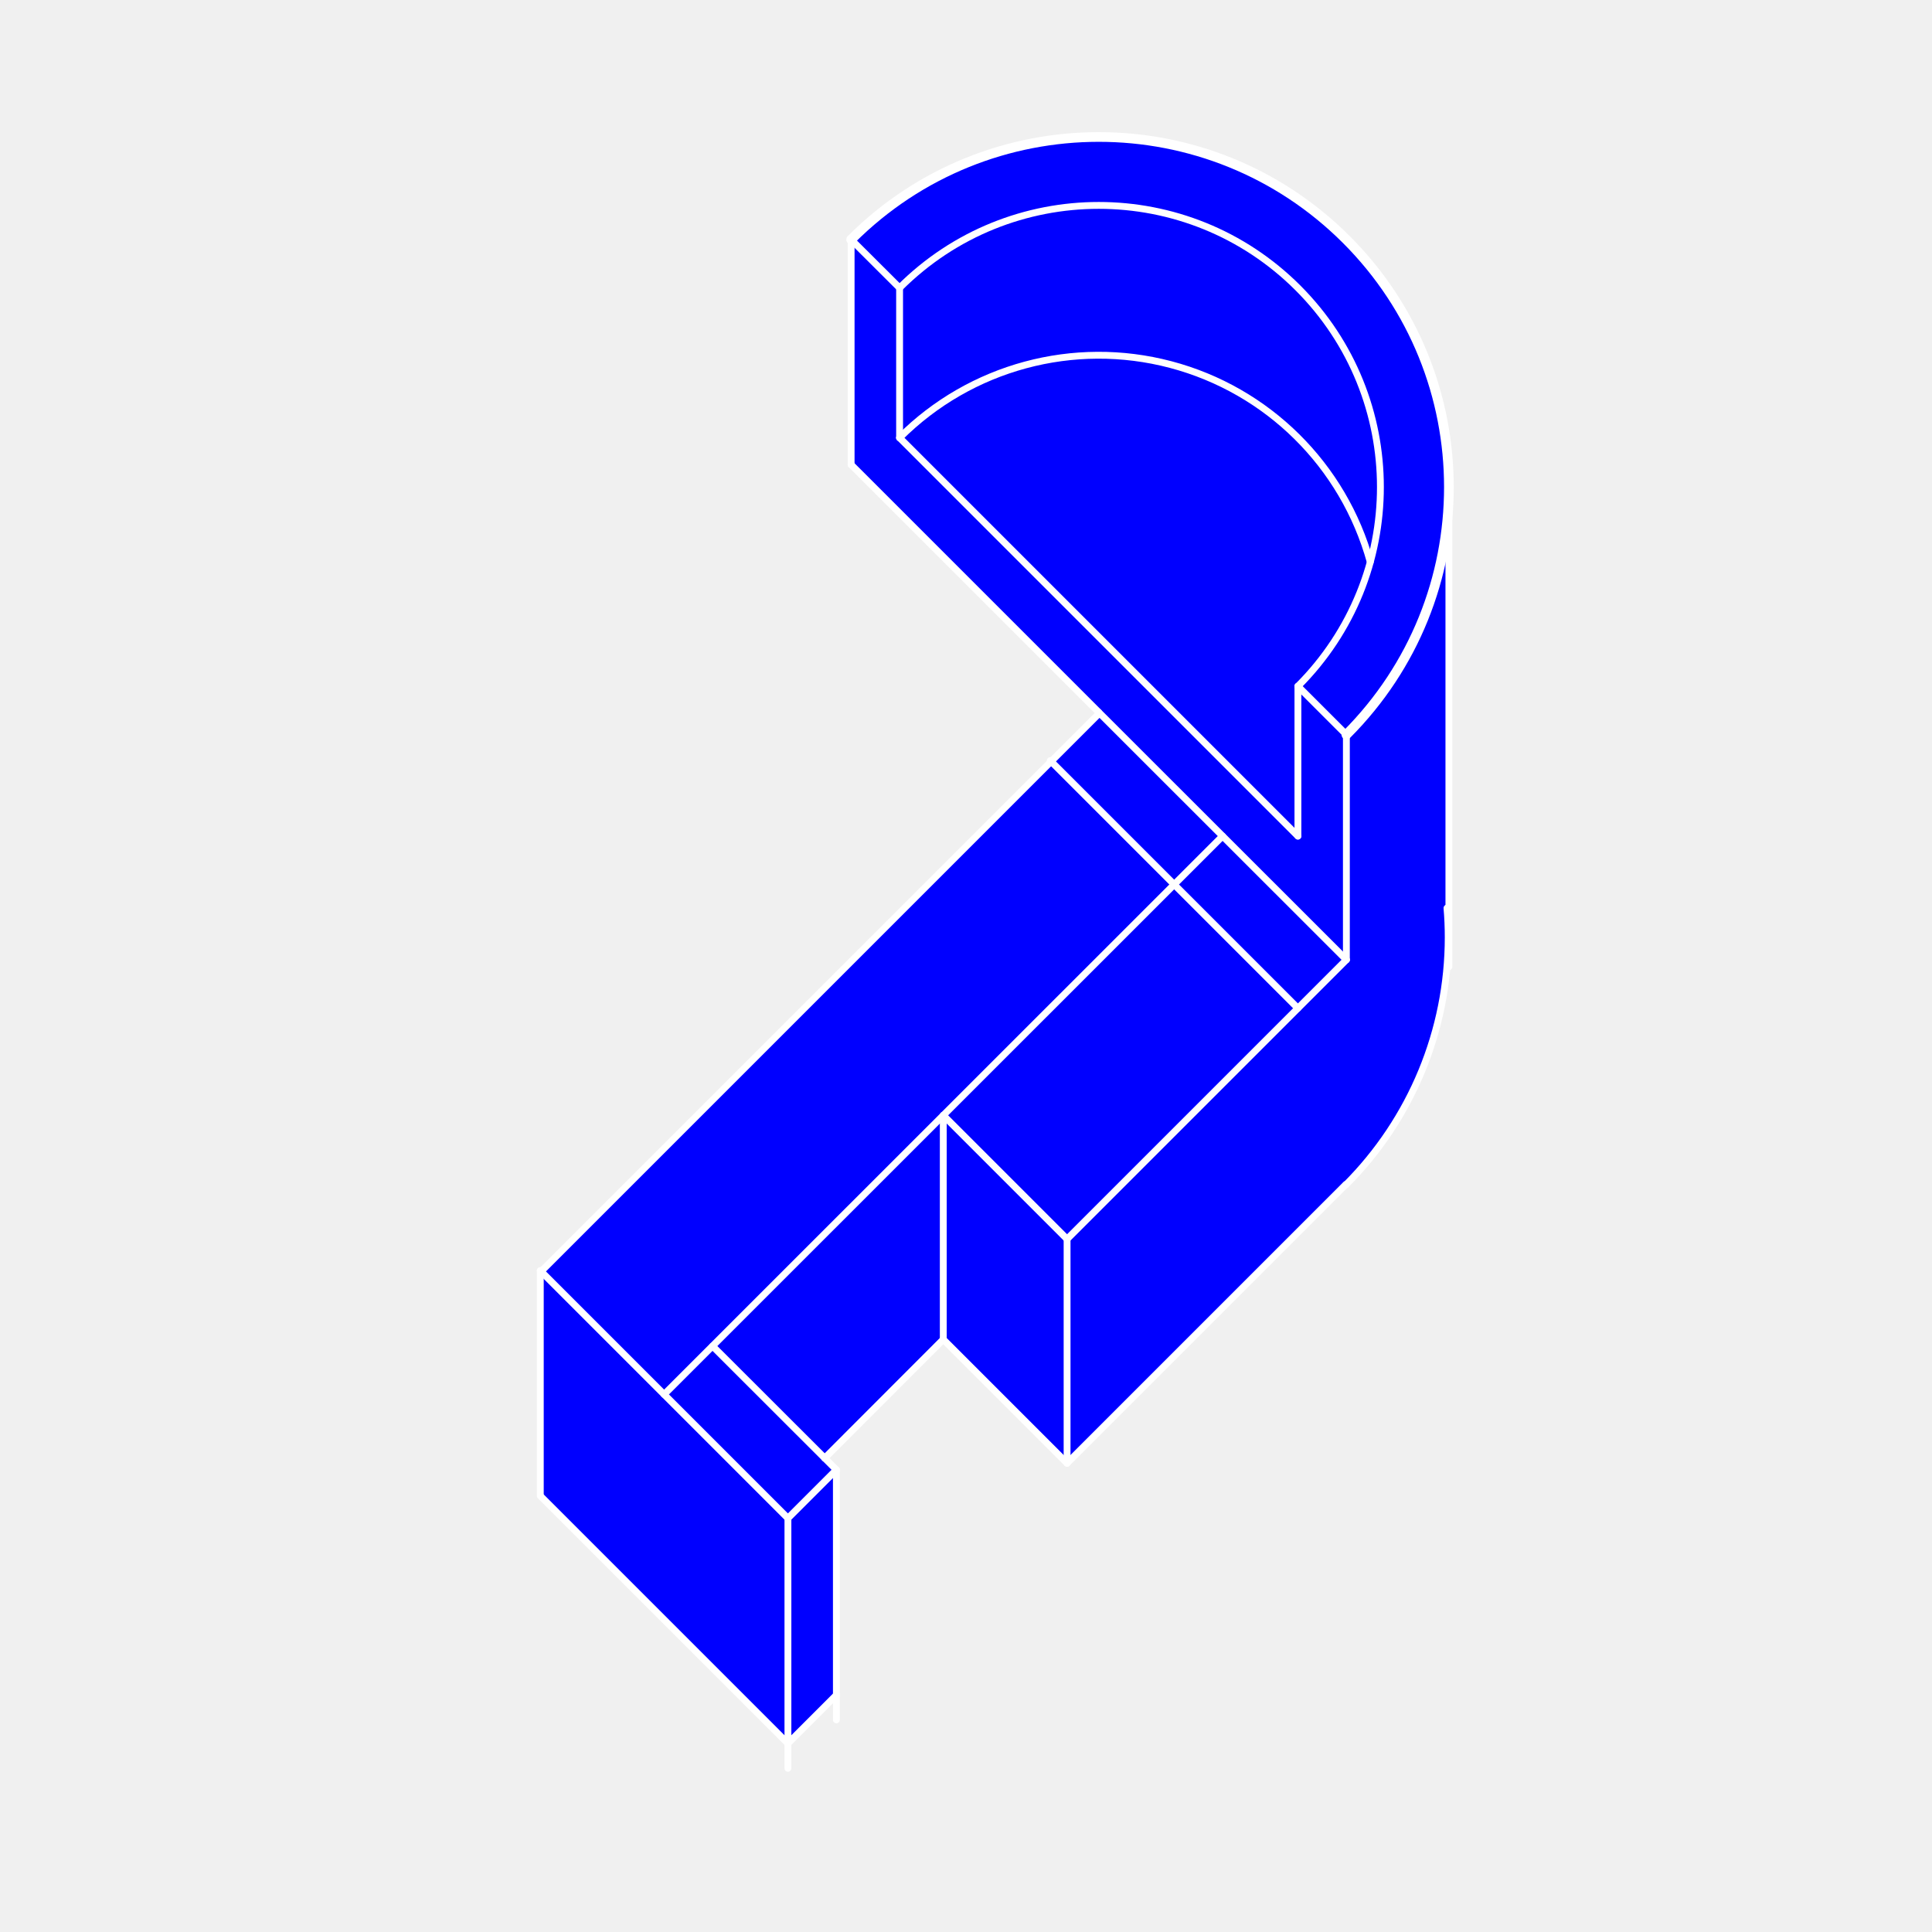
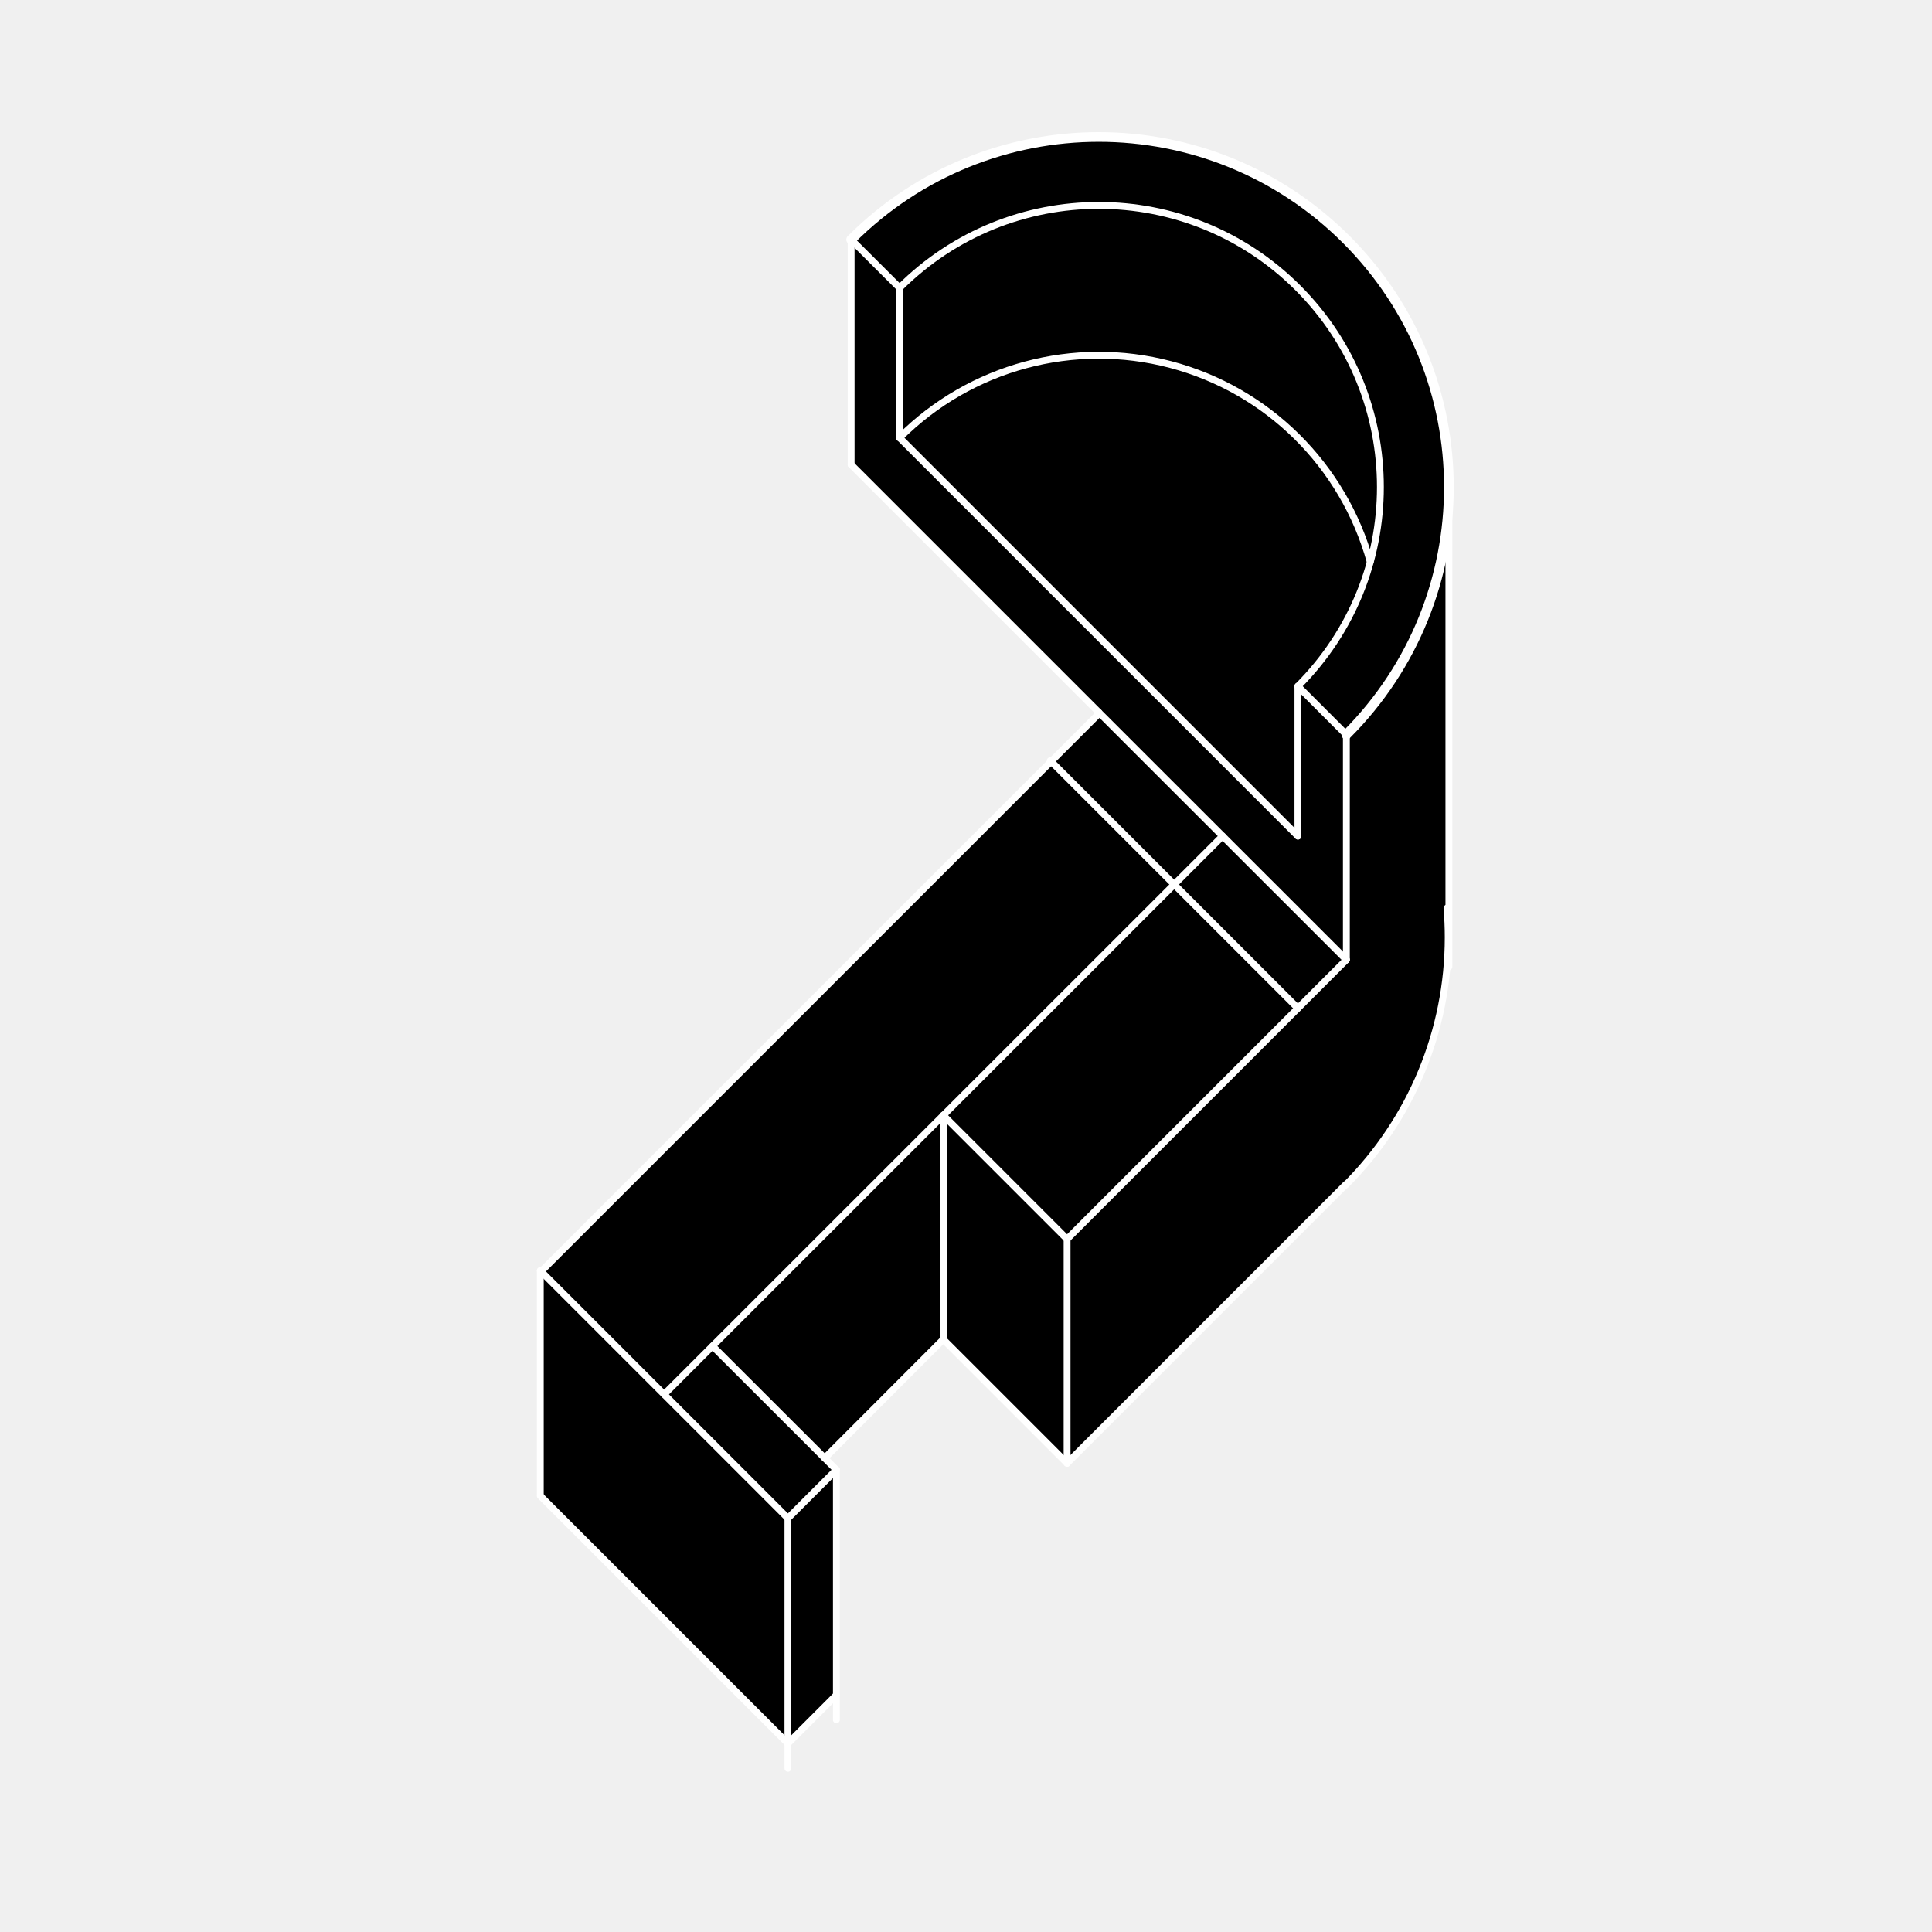
- <svg xmlns="http://www.w3.org/2000/svg" id="Слой_1" data-name="Слой 1" viewBox="0 0 141.53 141.53">
+ <svg xmlns="http://www.w3.org/2000/svg" class="figure" data-name="Слой 1" viewBox="0 0 141.53 141.53">
  <defs>
    <clipPath id="clip-path">
      <polyline points="-290.43 -288.95 296.57 -288.95 296.57 295.05 -290.43 295.05 -290.43 -288.95" style="fill:none;clip-rule:evenodd" />
    </clipPath>
  </defs>
-   <polyline points="45.63 87.04 66.85 65.81 80.49 52.18 62.35 34.04 62.35 17.55 66.09 14.46 70.34 12.13 74.96 10.64 79.77 10.04 84.61 10.37 89.3 11.59 93.68 13.68 97.58 16.56 100.87 20.12 103.44 24.23 105.19 28.76 106.05 33.53 106.05 70.82 105.28 75.25 103.75 79.47 101.51 83.36 98.63 86.81 84.97 100.42 78.17 107.19 69.1 98.13 60.41 106.82 61.27 107.67 61.27 124.04 59.35 125.95 57.65 127.65 39.58 109.52 39.58 93.08 45.63 87.04" style="fill:blue;fill-rule:evenodd" />
+   <polyline points="45.63 87.04 66.85 65.81 80.49 52.18 62.35 34.04 62.35 17.55 66.09 14.46 70.34 12.13 74.96 10.64 79.77 10.04 84.61 10.37 89.3 11.59 93.68 13.68 97.58 16.56 100.87 20.12 103.44 24.23 105.19 28.76 106.05 33.53 106.05 70.82 105.28 75.25 103.75 79.47 101.51 83.36 98.63 86.81 84.97 100.42 78.17 107.19 69.1 98.13 60.41 106.82 61.27 107.67 61.27 124.04 59.35 125.95 57.65 127.65 39.58 109.52 39.58 93.08 45.63 87.04" style="fill-rule:evenodd" />
  <line x1="45.63" y1="87.04" x2="39.58" y2="93.08" style="fill:none;stroke:#fff;stroke-linecap:round;stroke-linejoin:round;stroke-width:0px" />
  <line x1="39.58" y1="109.52" x2="57.65" y2="127.65" style="fill:none;stroke:#fff;stroke-linecap:round;stroke-linejoin:round;stroke-width:0px" />
  <line x1="57.65" y1="127.65" x2="59.35" y2="125.95" style="fill:none;stroke:#fff;stroke-linecap:round;stroke-linejoin:round;stroke-width:0px" />
  <line x1="59.35" y1="125.95" x2="61.27" y2="124.04" style="fill:none;stroke:#fff;stroke-linecap:round;stroke-linejoin:round;stroke-width:0px" />
  <line x1="61.27" y1="107.67" x2="60.41" y2="106.82" style="fill:none;stroke:#fff;stroke-linecap:round;stroke-linejoin:round;stroke-width:0px" />
  <line x1="60.41" y1="106.82" x2="69.1" y2="98.12" style="fill:none;stroke:#fff;stroke-linecap:round;stroke-linejoin:round;stroke-width:0px" />
  <line x1="69.1" y1="98.12" x2="78.17" y2="107.19" style="fill:none;stroke:#fff;stroke-linecap:round;stroke-linejoin:round;stroke-width:0px" />
  <line x1="78.17" y1="107.19" x2="84.97" y2="100.42" style="fill:none;stroke:#fff;stroke-linecap:round;stroke-linejoin:round;stroke-width:0px" />
  <line x1="84.97" y1="100.42" x2="98.63" y2="86.81" style="fill:none;stroke:#fff;stroke-linecap:round;stroke-linejoin:round;stroke-width:0px" />
  <g style="clip-path:url(#clip-path)">
    <path d="M106,70.82a25.65,25.65,0,0,1-7.42,16" style="fill:none;stroke:#fff;stroke-linecap:round;stroke-linejoin:round;stroke-width:0px" />
  </g>
  <g style="clip-path:url(#clip-path)">
    <path d="M62.35,17.55a25.65,25.65,0,0,1,43.7,16" style="fill:none;stroke:#fff;stroke-linecap:round;stroke-linejoin:round;stroke-width:0px" />
  </g>
  <line x1="62.35" y1="34.04" x2="80.49" y2="52.18" style="fill:none;stroke:#fff;stroke-linecap:round;stroke-linejoin:round;stroke-width:0px" />
  <line x1="80.49" y1="52.18" x2="66.85" y2="65.81" style="fill:none;stroke:#fff;stroke-linecap:round;stroke-linejoin:round;stroke-width:0px" />
  <line x1="66.85" y1="65.81" x2="45.63" y2="87.04" style="fill:none;stroke:#fff;stroke-linecap:round;stroke-linejoin:round;stroke-width:0px" />
  <polyline points="-290.43 -288.95 296.57 -288.95 296.57 295.05 -290.43 295.05 -290.43 -288.95" style="fill:none;fill-rule:evenodd" />
  <g style="clip-path:url(#clip-path)">
    <path d="M106,66.52c.06.71.09,1.43.09,2.15a25.65,25.65,0,0,1-7.51,18.14" style="fill:none;stroke:#fff;stroke-linecap:round;stroke-linejoin:round;stroke-width:0.502px" />
  </g>
  <g style="clip-path:url(#clip-path)">
    <path d="M62.35,17.55A25.65,25.65,0,0,1,98.63,53.82" style="fill:none;stroke:#fff;stroke-linecap:round;stroke-linejoin:round;stroke-width:0.709px" />
  </g>
  <g style="clip-path:url(#clip-path)">
    <path d="M65.9,21.09A20.63,20.63,0,0,1,95.08,50.27" style="fill:none;stroke:#fff;stroke-linecap:round;stroke-linejoin:round;stroke-width:0.502px" />
  </g>
  <g style="clip-path:url(#clip-path)">
    <path d="M65.9,32.07a20.63,20.63,0,0,1,34.48,9.1" style="fill:none;stroke:#fff;stroke-linecap:round;stroke-linejoin:round;stroke-width:0.502px" />
  </g>
  <line x1="39.64" y1="93.14" x2="80.49" y2="52.29" style="fill:none;stroke:#fff;stroke-linecap:round;stroke-linejoin:round;stroke-width:0.502px" />
  <line x1="106.14" y1="70.82" x2="106.14" y2="35.68" style="fill:none;stroke:#fff;stroke-linecap:round;stroke-linejoin:round;stroke-width:0.502px" />
  <line x1="98.63" y1="70.31" x2="98.63" y2="53.82" style="fill:none;stroke:#fff;stroke-linecap:round;stroke-linejoin:round;stroke-width:0.502px" />
  <line x1="80.49" y1="52.18" x2="62.35" y2="34.04" style="fill:none;stroke:#fff;stroke-linecap:round;stroke-linejoin:round;stroke-width:0.502px" />
  <line x1="62.35" y1="34.04" x2="62.35" y2="17.55" style="fill:none;stroke:#fff;stroke-linecap:round;stroke-linejoin:round;stroke-width:0.502px" />
  <line x1="57.72" y1="127.72" x2="61.27" y2="124.17" style="fill:none;stroke:#fff;stroke-linecap:round;stroke-linejoin:round;stroke-width:0.502px" />
  <line x1="57.72" y1="129.54" x2="57.72" y2="111.22" style="fill:none;stroke:#fff;stroke-linecap:round;stroke-linejoin:round;stroke-width:0.502px" />
  <line x1="78.17" y1="90.77" x2="98.63" y2="70.31" style="fill:none;stroke:#fff;stroke-linecap:round;stroke-linejoin:round;stroke-width:0.502px" />
  <line x1="39.58" y1="109.52" x2="39.58" y2="93.08" style="fill:none;stroke:#fff;stroke-linecap:round;stroke-linejoin:round;stroke-width:0.502px" />
  <line x1="57.72" y1="111.22" x2="39.58" y2="93.08" style="fill:none;stroke:#fff;stroke-linecap:round;stroke-linejoin:round;stroke-width:0.502px" />
  <line x1="57.72" y1="127.72" x2="39.58" y2="109.58" style="fill:none;stroke:#fff;stroke-linecap:round;stroke-linejoin:round;stroke-width:0.502px" />
  <line x1="98.63" y1="70.31" x2="80.49" y2="52.18" style="fill:none;stroke:#fff;stroke-linecap:round;stroke-linejoin:round;stroke-width:0.502px" />
  <line x1="48.65" y1="102.15" x2="89.56" y2="61.25" style="fill:none;stroke:#fff;stroke-linecap:round;stroke-linejoin:round;stroke-width:0.502px" />
  <line x1="69.1" y1="81.7" x2="78.17" y2="90.77" style="fill:none;stroke:#fff;stroke-linecap:round;stroke-linejoin:round;stroke-width:0.502px" />
  <line x1="78.17" y1="107.19" x2="78.17" y2="90.77" style="fill:none;stroke:#fff;stroke-linecap:round;stroke-linejoin:round;stroke-width:0.502px" />
  <line x1="61.27" y1="107.67" x2="52.2" y2="98.61" style="fill:none;stroke:#fff;stroke-linecap:round;stroke-linejoin:round;stroke-width:0.502px" />
  <line x1="57.72" y1="111.22" x2="61.27" y2="107.67" style="fill:none;stroke:#fff;stroke-linecap:round;stroke-linejoin:round;stroke-width:0.502px" />
  <line x1="61.27" y1="125.99" x2="61.27" y2="107.67" style="fill:none;stroke:#fff;stroke-linecap:round;stroke-linejoin:round;stroke-width:0.502px" />
  <line x1="78.17" y1="107.19" x2="98.59" y2="86.77" style="fill:none;stroke:#fff;stroke-linecap:round;stroke-linejoin:round;stroke-width:0.502px" />
  <line x1="60.41" y1="106.82" x2="69.1" y2="98.12" style="fill:none;stroke:#fff;stroke-linecap:round;stroke-linejoin:round;stroke-width:0.502px" />
  <line x1="69.1" y1="98.12" x2="69.1" y2="81.7" style="fill:none;stroke:#fff;stroke-linecap:round;stroke-linejoin:round;stroke-width:0.502px" />
  <line x1="69.1" y1="98.12" x2="78.17" y2="107.19" style="fill:none;stroke:#fff;stroke-linecap:round;stroke-linejoin:round;stroke-width:0.502px" />
  <line x1="95.08" y1="73.86" x2="76.94" y2="55.72" style="fill:none;stroke:#fff;stroke-linecap:round;stroke-linejoin:round;stroke-width:0.502px" />
  <line x1="65.9" y1="32.07" x2="65.9" y2="21.09" style="fill:none;stroke:#fff;stroke-linecap:round;stroke-linejoin:round;stroke-width:0.502px" />
  <line x1="98.63" y1="53.82" x2="95.08" y2="50.27" style="fill:none;stroke:#fff;stroke-linecap:round;stroke-linejoin:round;stroke-width:0.502px" />
  <line x1="65.9" y1="21.09" x2="62.35" y2="17.55" style="fill:none;stroke:#fff;stroke-linecap:round;stroke-linejoin:round;stroke-width:0.502px" />
  <line x1="95.08" y1="61.25" x2="65.9" y2="32.07" style="fill:none;stroke:#fff;stroke-linecap:round;stroke-linejoin:round;stroke-width:0.502px" />
  <line x1="95.08" y1="61.25" x2="95.08" y2="50.27" style="fill:none;stroke:#fff;stroke-linecap:round;stroke-linejoin:round;stroke-width:0.502px" />
  <polyline points="-290.43 -288.95 296.57 -288.95 296.57 295.05 -290.43 295.05 -290.43 -288.95" style="fill:none;fill-rule:evenodd" />
</svg>
